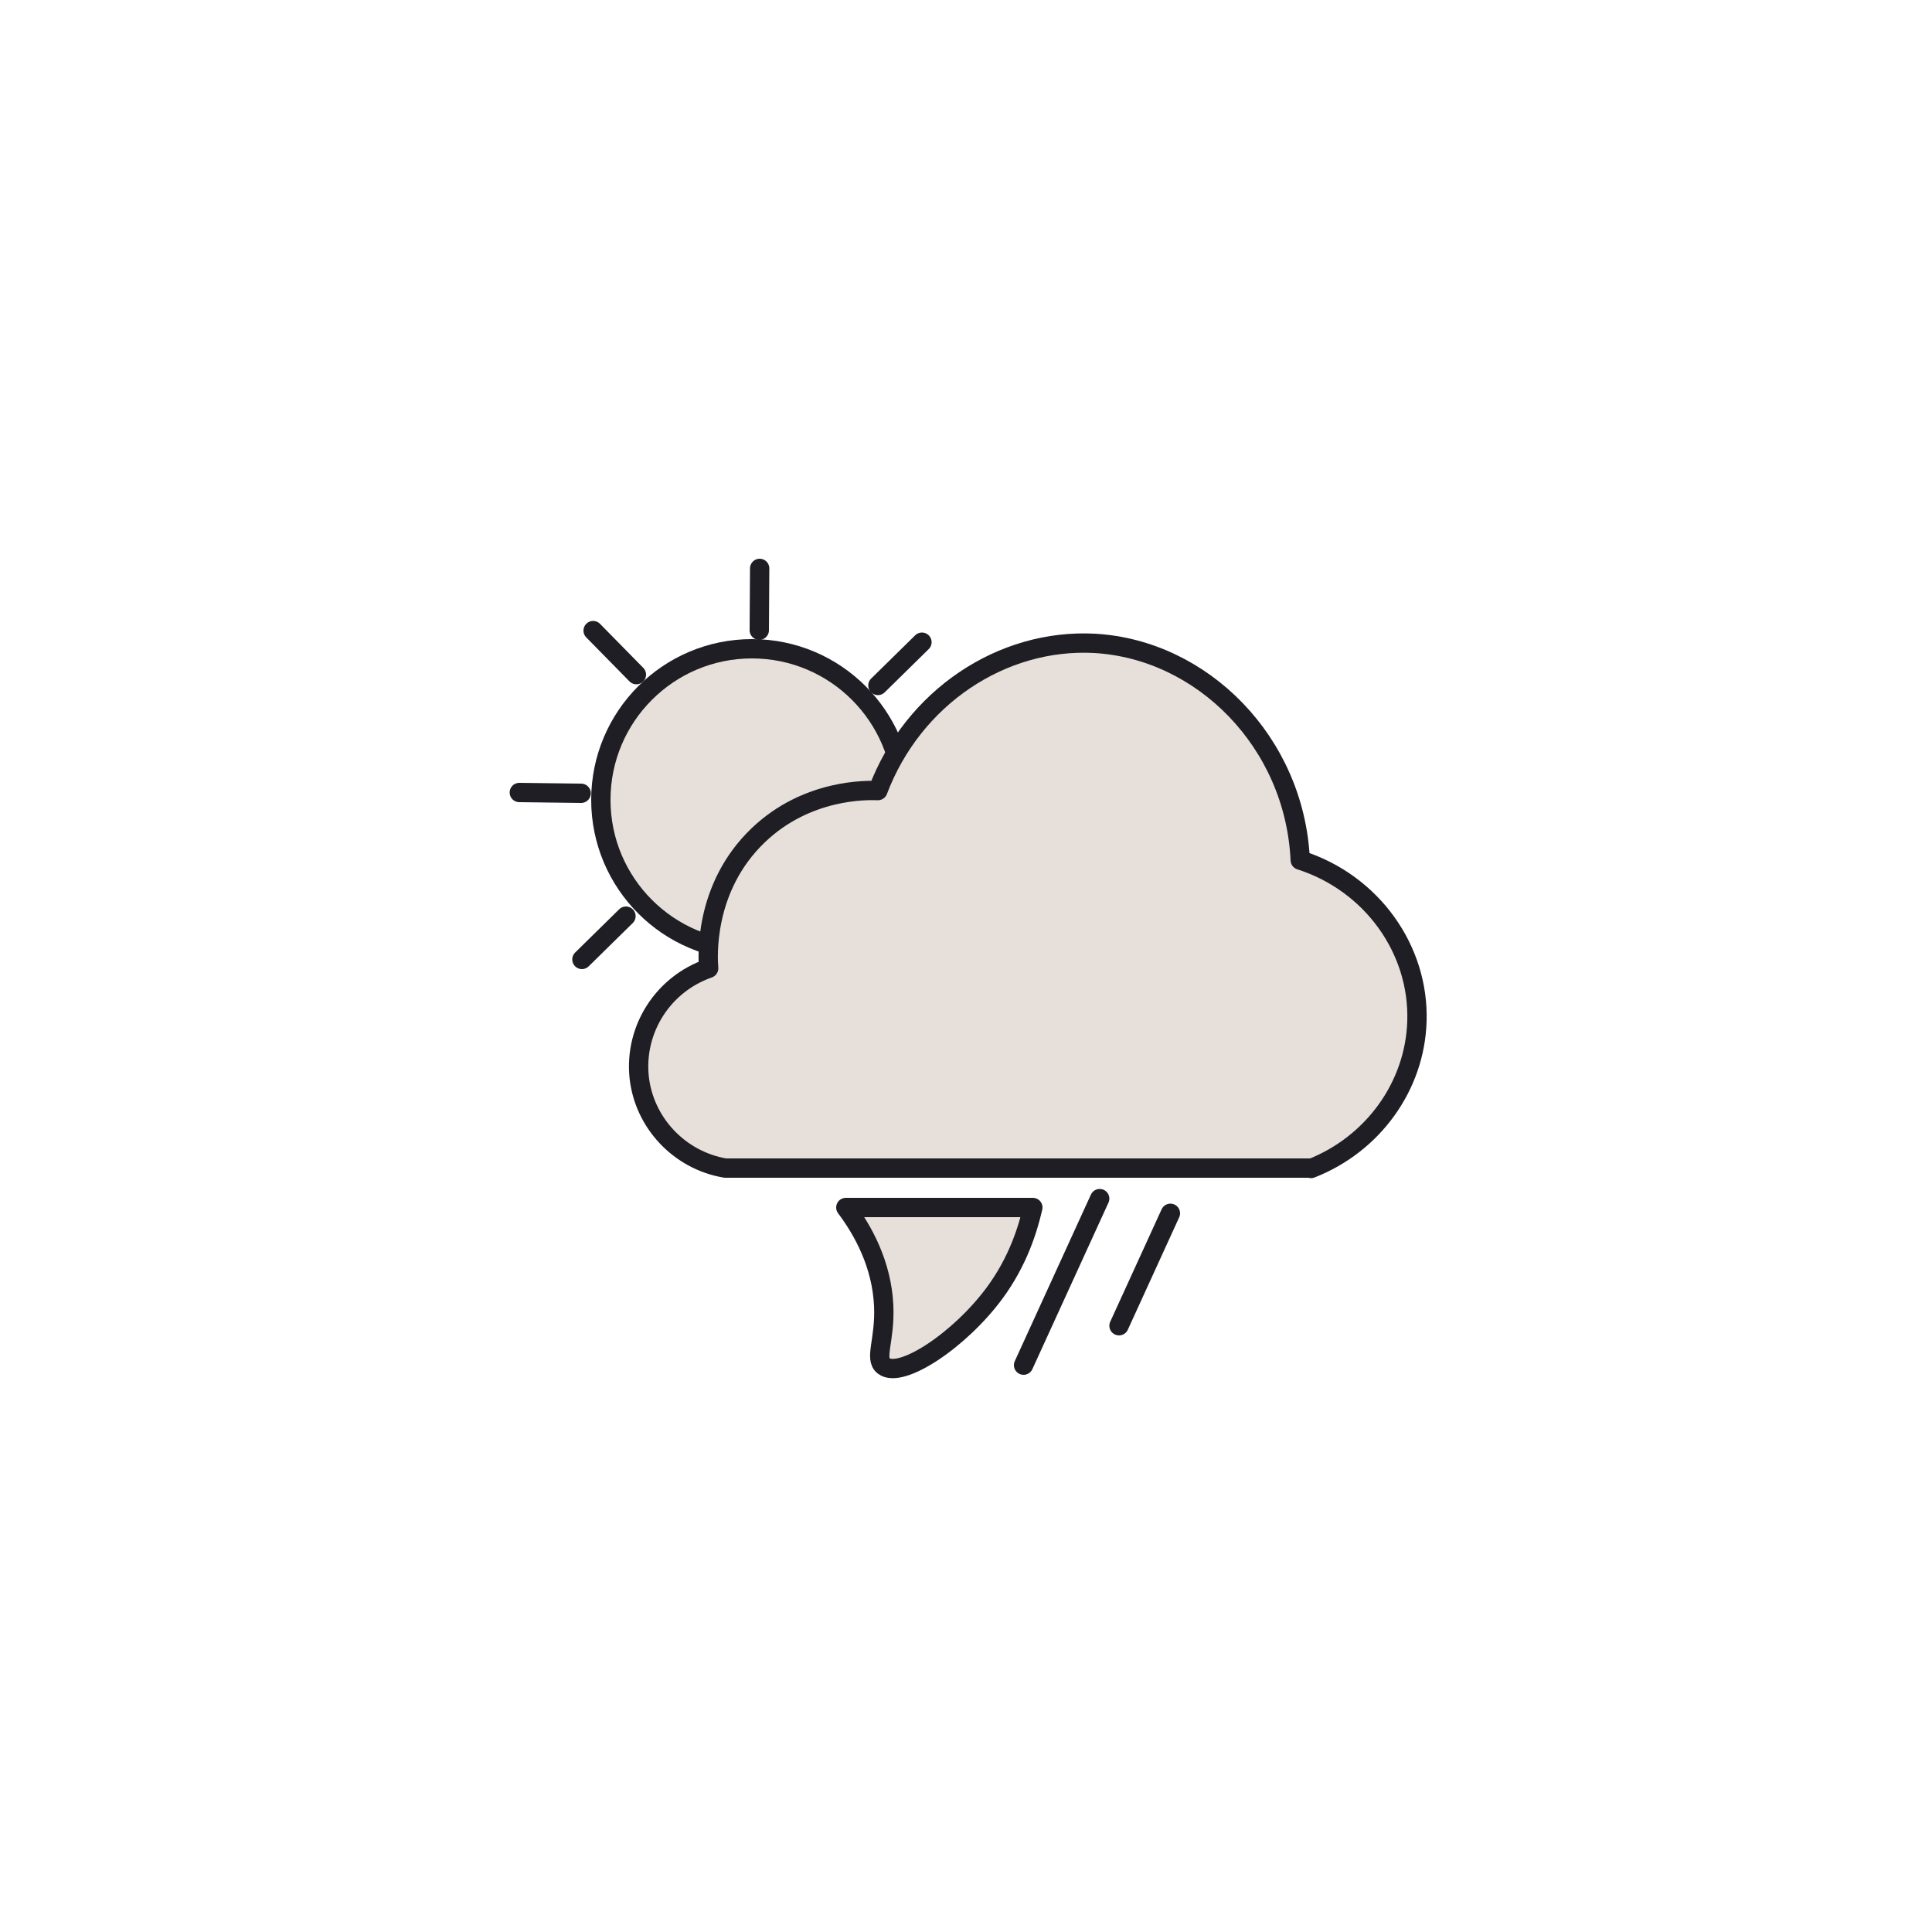
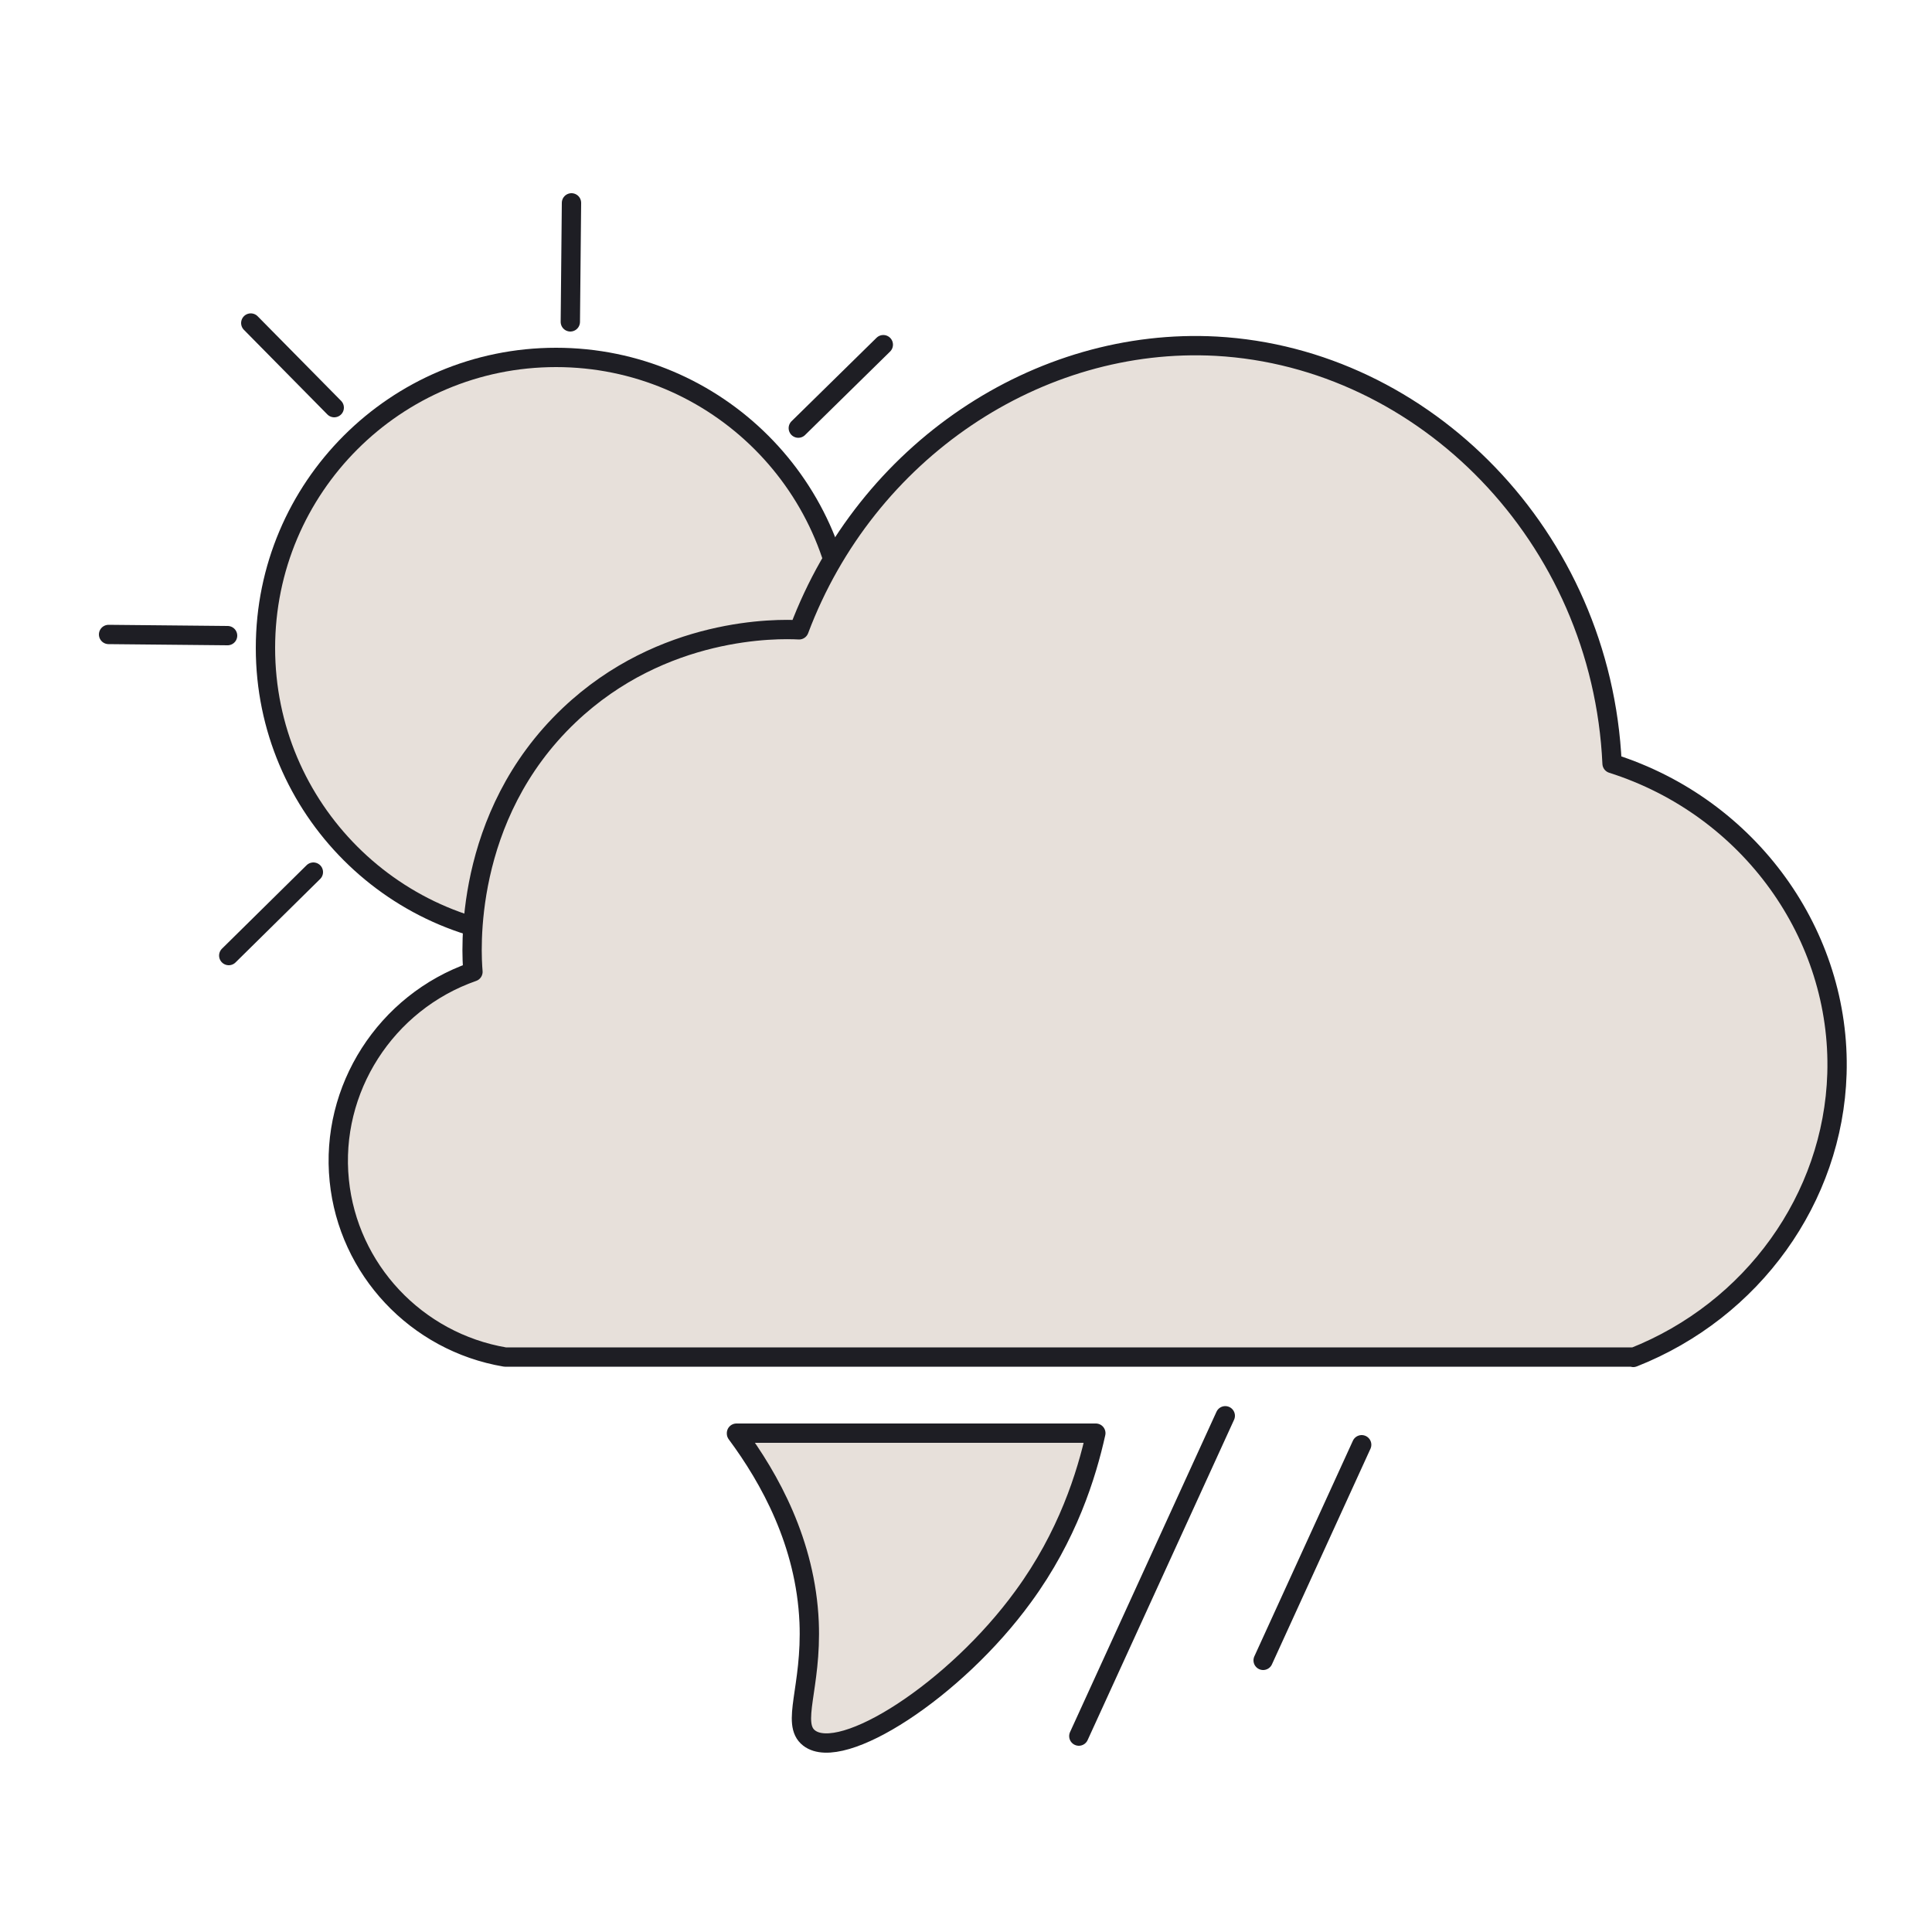
<svg xmlns="http://www.w3.org/2000/svg" id="Layer_3" data-name="Layer 3" viewBox="0 0 50 50">
  <defs>
    <style>
      .cls-1 {
        fill: #e7e0da;
        stroke: #1e1e24;
        stroke-linecap: round;
        stroke-linejoin: round;
        stroke-width: .5px;
      }
    </style>
  </defs>
  <g>
    <g>
-       <circle class="cls-1" cx="19.46" cy="20.7" r="3.91" />
+       <circle class="cls-1" cx="14.39" cy="16.77" r="7.52" />
      <g>
        <g id="_Radial_Repeat_" data-name="&amp;lt;Radial Repeat&amp;gt;">
-           <line class="cls-1" x1="15.04" y1="20.53" x2="13.44" y2="20.51" />
+           <line class="cls-1" x1="5.89" y1="16.45" x2="2.81" y2="16.42" />
        </g>
        <g id="_Radial_Repeat_-2" data-name="&amp;lt;Radial Repeat&amp;gt;">
-           <line class="cls-1" x1="16.47" y1="17.46" x2="15.35" y2="16.32" />
+           <line class="cls-1" x1="8.65" y1="10.55" x2="6.49" y2="8.36" />
        </g>
        <g id="_Radial_Repeat_-3" data-name="&amp;lt;Radial Repeat&amp;gt;">
-           <line class="cls-1" x1="19.65" y1="16.31" x2="19.66" y2="14.71" />
+           <line class="cls-1" x1="14.76" y1="8.33" x2="14.79" y2="5.25" />
        </g>
        <g id="_Radial_Repeat_-4" data-name="&amp;lt;Radial Repeat&amp;gt;">
-           <line class="cls-1" x1="22.72" y1="17.74" x2="23.86" y2="16.62" />
+           <line class="cls-1" x1="20.66" y1="11.08" x2="22.86" y2="8.92" />
        </g>
        <g id="_Radial_Repeat_-5" data-name="&amp;lt;Radial Repeat&amp;gt;">
-           <line class="cls-1" x1="23.87" y1="20.92" x2="25.47" y2="20.93" />
+           <line class="cls-1" x1="22.89" y1="17.2" x2="25.96" y2="17.22" />
        </g>
        <g id="_Radial_Repeat_-6" data-name="&amp;lt;Radial Repeat&amp;gt;">
-           <line class="cls-1" x1="22.44" y1="23.98" x2="23.56" y2="25.12" />
+           <line class="cls-1" x1="20.13" y1="23.1" x2="22.29" y2="25.29" />
        </g>
        <g id="_Radial_Repeat_-7" data-name="&amp;lt;Radial Repeat&amp;gt;">
-           <line class="cls-1" x1="19.26" y1="25.14" x2="19.25" y2="26.74" />
+           <line class="cls-1" x1="14.01" y1="25.32" x2="13.99" y2="28.4" />
        </g>
        <g id="_Radial_Repeat_-8" data-name="&amp;lt;Radial Repeat&amp;gt;">
-           <line class="cls-1" x1="16.2" y1="23.71" x2="15.06" y2="24.83" />
+           <line class="cls-1" x1="8.11" y1="22.57" x2="5.92" y2="24.73" />
        </g>
      </g>
    </g>
-     <path class="cls-1" d="m33.94,30.23h-15.17c-1.19-.2-2.11-1.18-2.23-2.37-.12-1.23.62-2.39,1.8-2.8-.02-.24-.15-2.08,1.29-3.45,1.26-1.2,2.81-1.16,3.09-1.15.91-2.41,3.21-3.94,5.61-3.81,2.79.16,5.18,2.56,5.32,5.61,1.85.59,3.08,2.31,3.02,4.17-.05,1.67-1.13,3.18-2.74,3.81Z" />
+     <path class="cls-1" d="m42.27,35.12H13.07c-2.3-.39-4.06-2.27-4.29-4.57-.24-2.36,1.2-4.61,3.46-5.4-.04-.46-.28-4.01,2.49-6.64,2.42-2.3,5.4-2.24,5.95-2.21,1.74-4.63,6.19-7.59,10.8-7.34,5.38.3,9.97,4.92,10.24,10.8,3.56,1.13,5.93,4.44,5.82,8.03-.1,3.22-2.18,6.12-5.27,7.34Z" />
  </g>
-   <line class="cls-1" x1="30.29" y1="31.4" x2="28.96" y2="34.31" />
-   <line class="cls-1" x1="28.46" y1="31.02" x2="26.49" y2="35.33" />
-   <path class="cls-1" d="m21.89,31.25c.45.6.93,1.47.98,2.54.04.89-.25,1.37,0,1.56.44.34,1.96-.65,2.88-1.9.6-.82.85-1.64.98-2.2h-4.83Z" />
+   <line class="cls-1" x1="35.24" y1="37.39" x2="32.69" y2="42.97" />
+   <line class="cls-1" x1="31.71" y1="36.64" x2="27.92" y2="44.93" />
+   <path class="cls-1" d="m19.06,37.1c.86,1.16,1.79,2.83,1.88,4.88.07,1.7-.48,2.63,0,3,.84.65,3.78-1.24,5.54-3.66,1.15-1.57,1.64-3.15,1.88-4.23h-9.3Z" />
</svg>
